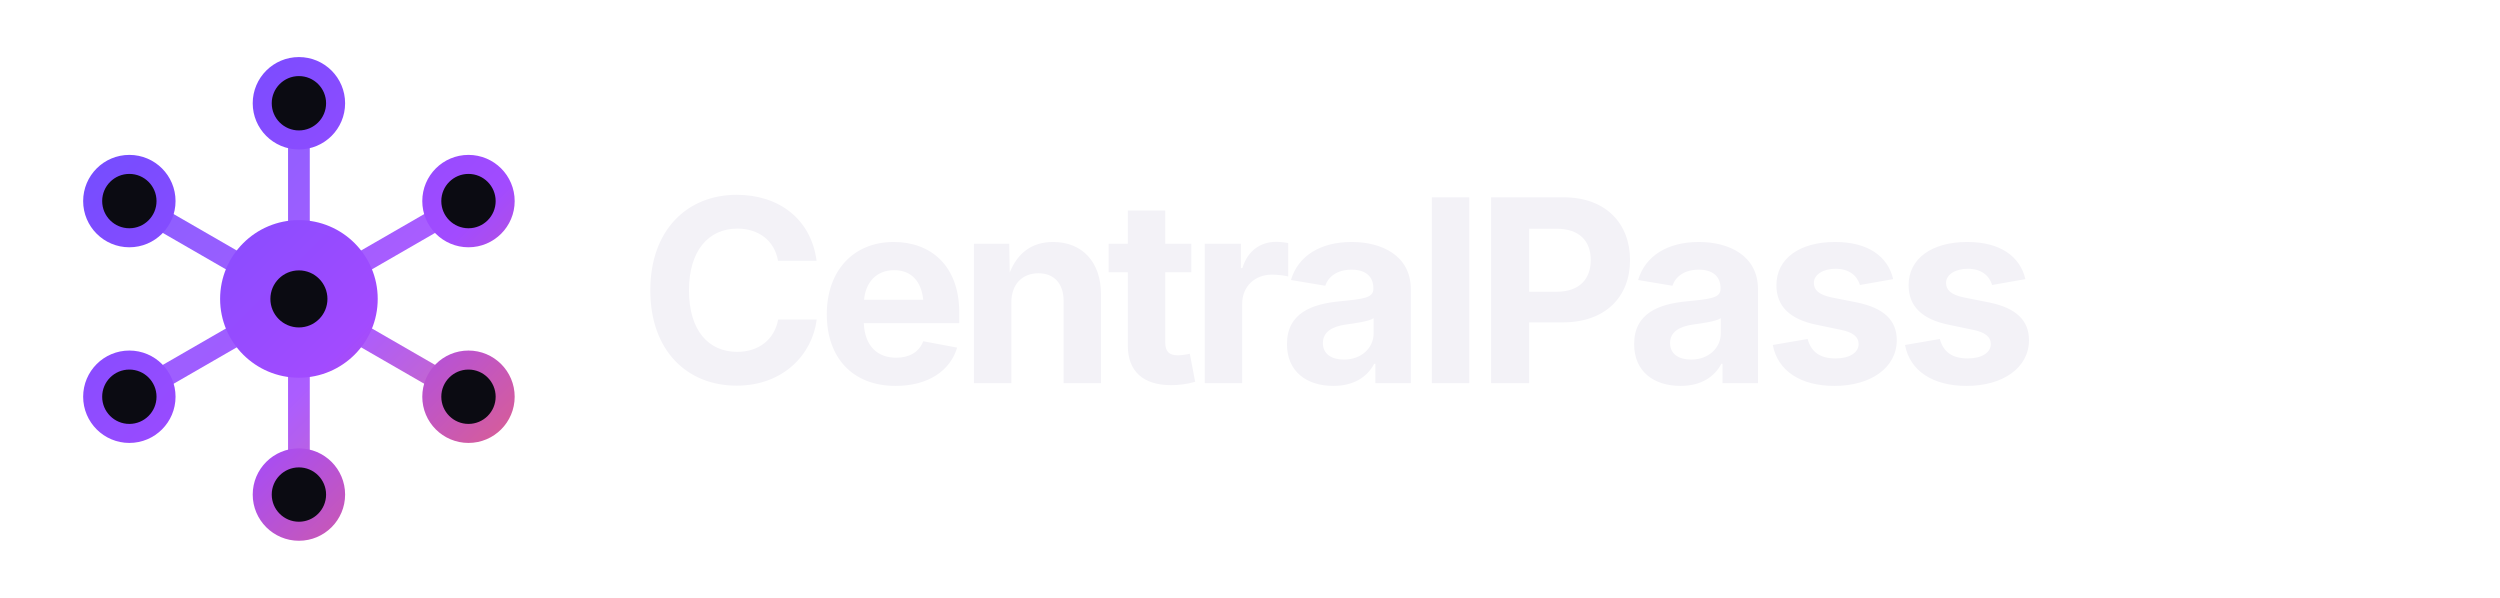
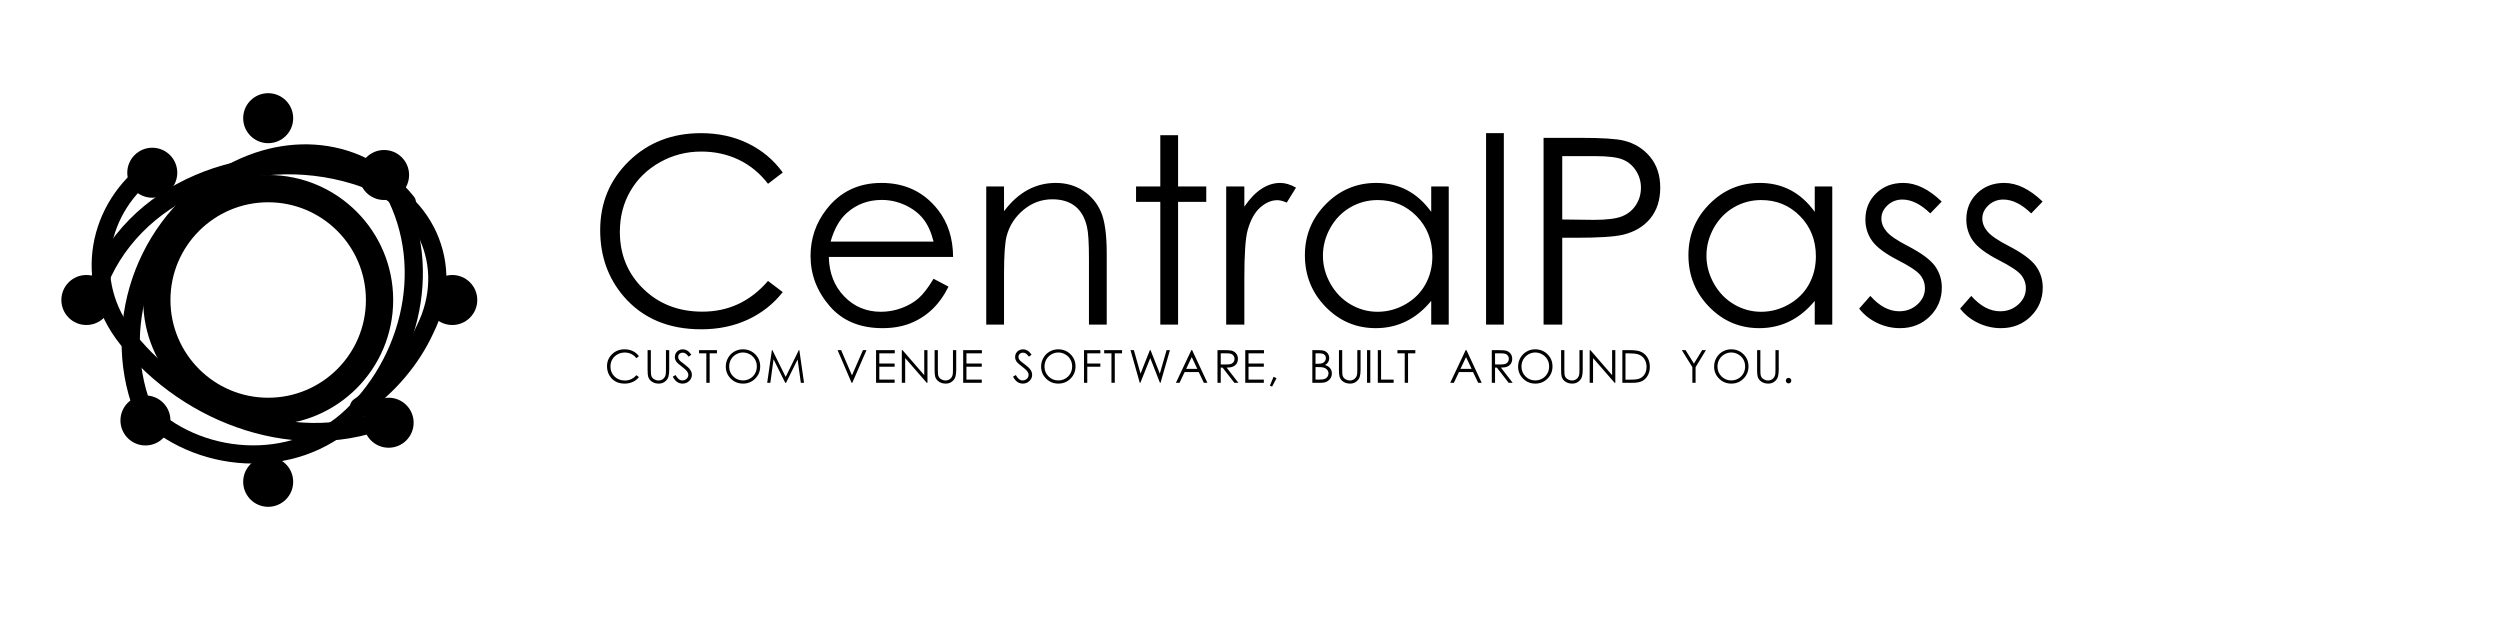
- <svg xmlns="http://www.w3.org/2000/svg" viewBox="0 0 920 220" role="img" aria-labelledby="title desc">
-   <defs>
-     <linearGradient id="g" x1="20" y1="20" x2="200" y2="200" gradientUnits="userSpaceOnUse">
-       <stop stop-color="#6C4DFF" />
-       <stop offset=".54" stop-color="#A24BFF" />
-       <stop offset="1" stop-color="#FF6B4A" />
-     </linearGradient>
-   </defs>
-   <g transform="translate(10 10)">
-     <g fill="none" stroke="url(#g)" stroke-width="8" stroke-linecap="round" opacity=".9">
-       <path d="M100 100 100 28M100 100 162.4 64M100 100 162.4 136M100 100 100 172M100 100 37.6 136M100 100 37.6 64" />
+ <svg xmlns="http://www.w3.org/2000/svg" width="4000" height="1000" viewBox="0 0 1100 275" role="img" aria-label="CentralPass Custom venue software, built around you.">
+   <g transform="translate(18 32)">
+     <g fill="none" stroke="#000" stroke-width="8" stroke-linecap="round" stroke-linejoin="round">
+       <path d="M24 96 C39 52 92 31 138 45 C169 54 183 85 169 113 C163 126 153 138 140 147" />
+       <path d="M151 45 C174 79 165 124 137 151 C111 176 68 172 45 148" />
+       <path d="M155 151 C114 169 65 151 38 117 C18 92 25 59 49 42" />
+       <path d="M48 155 C29 117 43 70 79 47 C107 29 141 32 161 57" />
+       <circle cx="100" cy="100" r="49" stroke-width="12" />
    </g>
-     <g fill="#0B0B12" stroke="url(#g)" stroke-width="7">
-       <circle cx="100" cy="28" r="13.5" />
-       <circle cx="162.4" cy="64" r="13.5" />
-       <circle cx="162.4" cy="136" r="13.5" />
-       <circle cx="100" cy="172" r="13.5" />
-       <circle cx="37.6" cy="136" r="13.5" />
-       <circle cx="37.6" cy="64" r="13.5" />
+     <g fill="#000">
+       <circle cx="100" cy="20" r="11" />
+       <circle cx="151" cy="45" r="11" />
+       <circle cx="181" cy="100" r="11" />
+       <circle cx="153" cy="154" r="11" />
+       <circle cx="100" cy="180" r="11" />
+       <circle cx="46" cy="153" r="11" />
+       <circle cx="20" cy="100" r="11" />
+       <circle cx="49" cy="44" r="11" />
    </g>
-     <circle cx="100" cy="100" r="29" fill="url(#g)" />
-     <circle cx="100" cy="100" r="10.5" fill="#0B0B12" />
  </g>
-   <text x="235" y="141" fill="#F3F2F7" font-family="Inter, Arial, sans-serif" font-size="94" font-weight="750" letter-spacing="-4">CentralPass</text>
+   <path fill="#000" d="M105.198 60.485L98.968 65.266C95.53 60.79 91.403 57.397 86.587 55.087C81.771 52.778 76.481 51.623 70.716 51.623C64.414 51.623 58.577 53.136 53.206 56.162C47.835 59.187 43.672 63.251 40.718 68.354C37.764 73.457 36.287 79.195 36.287 85.568C36.287 95.201 39.59 103.239 46.197 109.685C52.803 116.13 61.137 119.353 71.199 119.353C82.264 119.353 91.52 115.02 98.968 106.355L105.198 111.081C101.259 116.094 96.345 119.97 90.455 122.71C84.564 125.449 77.985 126.818 70.716 126.818C56.894 126.818 45.991 122.217 38.006 113.015C31.31 105.245 27.962 95.863 27.962 84.87C27.962 73.304 32.017 63.574 40.127 55.678C48.238 47.783 58.398 43.835 70.608 43.835C77.985 43.835 84.645 45.294 90.589 48.212C96.533 51.131 101.403 55.222 105.198 60.485ZM169.007 105.441L175.345 108.772C173.266 112.854 170.865 116.148 168.141 118.654C165.417 121.161 162.353 123.068 158.948 124.375C155.543 125.682 151.69 126.335 147.389 126.335C137.856 126.335 130.401 123.211 125.025 116.962C119.649 110.714 116.961 103.651 116.961 95.773C116.961 88.361 119.237 81.755 123.788 75.954C129.558 68.578 137.282 64.89 146.959 64.89C156.922 64.89 164.878 68.667 170.827 76.223C175.056 81.558 177.207 88.218 177.278 96.203L124.695 96.203C124.839 102.991 127.007 108.555 131.202 112.896C135.396 117.236 140.577 119.406 146.744 119.406C149.719 119.406 152.614 118.889 155.428 117.855C158.242 116.82 160.635 115.447 162.607 113.735C164.579 112.023 166.712 109.258 169.007 105.441ZM169.007 89.704C168.003 85.694 166.542 82.489 164.624 80.09C162.706 77.691 160.169 75.757 157.014 74.289C153.859 72.821 150.543 72.087 147.066 72.087C141.33 72.087 136.4 73.931 132.277 77.619C129.265 80.305 126.989 84.333 125.447 89.704ZM191.297 66.394L198.816 66.394L198.816 76.867C201.824 72.857 205.154 69.858 208.807 67.871C212.459 65.883 216.434 64.89 220.731 64.89C225.099 64.89 228.975 66 232.359 68.22C235.743 70.44 238.24 73.43 239.852 77.189C241.463 80.949 242.269 86.804 242.269 94.753L242.269 124.831L234.749 124.831L234.749 96.955C234.749 90.223 234.47 85.729 233.912 83.474C233.041 79.606 231.37 76.697 228.899 74.746C226.428 72.794 223.205 71.818 219.23 71.818C214.681 71.818 210.607 73.322 207.008 76.33C203.409 79.338 201.037 83.062 199.891 87.502C199.175 90.402 198.816 95.702 198.816 103.4L198.816 124.831L191.297 124.831ZM264.935 44.694L272.454 44.694L272.454 66.394L284.378 66.394L284.378 72.893L272.454 72.893L272.454 124.831L264.935 124.831L264.935 72.893L254.676 72.893L254.676 66.394L264.935 66.394ZM292.811 66.394L300.491 66.394L300.491 74.934C302.783 71.568 305.2 69.052 307.742 67.387C310.285 65.722 312.934 64.89 315.691 64.89C317.768 64.89 319.988 65.552 322.352 66.877L318.431 73.215C316.855 72.535 315.53 72.194 314.456 72.194C311.95 72.194 309.533 73.224 307.205 75.283C304.878 77.342 303.105 80.537 301.888 84.87C300.957 88.2 300.491 94.932 300.491 105.065L300.491 124.831L292.811 124.831ZM386.966 66.394L386.966 124.831L379.554 124.831L379.554 114.787C376.403 118.619 372.867 121.501 368.946 123.435C365.025 125.368 360.737 126.335 356.082 126.335C347.811 126.335 340.748 123.336 334.893 117.338C329.039 111.341 326.111 104.045 326.111 95.451C326.111 87.036 329.065 79.839 334.974 73.859C340.882 67.88 347.99 64.89 356.297 64.89C361.095 64.89 365.437 65.91 369.322 67.951C373.207 69.992 376.618 73.054 379.554 77.136L379.554 66.394ZM356.915 72.141C352.73 72.141 348.867 73.169 345.326 75.226C341.785 77.282 338.969 80.171 336.877 83.89C334.784 87.61 333.738 91.544 333.738 95.693C333.738 99.806 334.793 103.741 336.903 107.496C339.014 111.251 341.848 114.175 345.407 116.268C348.965 118.36 352.783 119.406 356.861 119.406C360.974 119.406 364.873 118.369 368.556 116.294C372.24 114.22 375.074 111.412 377.06 107.871C379.045 104.331 380.037 100.343 380.037 95.908C380.037 89.148 377.811 83.497 373.358 78.954C368.905 74.412 363.424 72.141 356.915 72.141ZM402.757 43.835L410.276 43.835L410.276 124.831L402.757 124.831ZM427.088 45.822L442.825 45.822C451.849 45.822 457.936 46.216 461.087 47.004C465.599 48.114 469.287 50.397 472.151 53.852C475.016 57.307 476.448 61.649 476.448 66.877C476.448 72.141 475.052 76.482 472.259 79.902C469.466 83.321 465.617 85.622 460.711 86.804C457.13 87.663 450.434 88.093 440.623 88.093L434.983 88.093L434.983 124.831L427.088 124.831ZM434.983 53.557L434.983 80.358L448.357 80.52C453.764 80.52 457.721 80.028 460.228 79.045C462.734 78.063 464.703 76.472 466.136 74.275C467.568 72.077 468.284 69.62 468.284 66.904C468.284 64.26 467.568 61.839 466.136 59.641C464.703 57.443 462.815 55.879 460.469 54.95C458.124 54.021 454.284 53.557 448.948 53.557ZM549.227 66.394L549.227 124.831L541.815 124.831L541.815 114.787C538.663 118.619 535.127 121.501 531.207 123.435C527.286 125.368 522.998 126.335 518.343 126.335C510.071 126.335 503.008 123.336 497.154 117.338C491.299 111.341 488.372 104.045 488.372 95.451C488.372 87.036 491.326 79.839 497.234 73.859C503.143 67.88 510.25 64.89 518.558 64.89C523.356 64.89 527.697 65.91 531.583 67.951C535.468 69.992 538.878 73.054 541.815 77.136L541.815 66.394ZM519.175 72.141C514.991 72.141 511.128 73.169 507.587 75.226C504.046 77.282 501.23 80.171 499.137 83.89C497.045 87.61 495.999 91.544 495.999 95.693C495.999 99.806 497.054 103.741 499.164 107.496C501.274 111.251 504.109 114.175 507.667 116.268C511.226 118.36 515.044 119.406 519.122 119.406C523.235 119.406 527.133 118.369 530.817 116.294C534.501 114.22 537.335 111.412 539.32 107.871C541.305 104.331 542.298 100.343 542.298 95.908C542.298 89.148 540.071 83.497 535.618 78.954C531.165 74.412 525.684 72.141 519.175 72.141ZM595.525 72.785L590.691 77.78C586.67 73.877 582.739 71.926 578.899 71.926C576.457 71.926 574.366 72.731 572.624 74.343C570.883 75.954 570.013 77.834 570.013 79.982C570.013 81.88 570.73 83.688 572.165 85.407C573.601 87.162 576.615 89.221 581.208 91.584C586.806 94.484 590.609 97.277 592.619 99.963C594.592 102.684 595.579 105.746 595.579 109.148C595.579 113.946 593.894 118.01 590.522 121.34C587.151 124.67 582.937 126.335 577.881 126.335C574.51 126.335 571.291 125.601 568.225 124.133C565.159 122.665 562.622 120.642 560.613 118.064L565.34 112.692C569.18 117.025 573.254 119.191 577.561 119.191C580.575 119.191 583.141 118.225 585.259 116.291C587.377 114.357 588.436 112.084 588.436 109.47C588.436 107.321 587.736 105.406 586.337 103.723C584.937 102.076 581.779 99.999 576.863 97.492C571.588 94.771 567.999 92.085 566.098 89.436C564.196 86.786 563.245 83.76 563.245 80.358C563.245 75.918 564.76 72.23 567.791 69.294C570.822 66.358 574.651 64.89 579.278 64.89C584.658 64.89 590.074 67.521 595.525 72.785ZM638.226 72.785L633.392 77.78C629.371 73.877 625.44 71.926 621.599 71.926C619.157 71.926 617.066 72.731 615.325 74.343C613.583 75.954 612.713 77.834 612.713 79.982C612.713 81.88 613.43 83.688 614.866 85.407C616.301 87.162 619.315 89.221 623.908 91.584C629.506 94.484 633.31 97.277 635.319 99.963C637.293 102.684 638.279 105.746 638.279 109.148C638.279 113.946 636.594 118.01 633.223 121.34C629.851 124.67 625.638 126.335 620.582 126.335C617.21 126.335 613.991 125.601 610.925 124.133C607.859 122.665 605.322 120.642 603.314 118.064L608.04 112.692C611.88 117.025 615.954 119.191 620.261 119.191C623.276 119.191 625.842 118.225 627.959 116.291C630.077 114.357 631.136 112.084 631.136 109.47C631.136 107.321 630.436 105.406 629.037 103.723C627.637 102.076 624.479 99.999 619.564 97.492C614.288 94.771 610.7 92.085 608.798 89.436C606.896 86.786 605.945 83.76 605.945 80.358C605.945 75.918 607.461 72.23 610.491 69.294C613.522 66.358 617.351 64.89 621.978 64.89C627.358 64.89 632.774 67.521 638.226 72.785Z" transform="translate(235 13) scale(1.04)" />
+   <path fill="#000" d="M281.127 156.725L279.994 157.594C279.369 156.78 278.619 156.163 277.743 155.743C276.868 155.323 275.906 155.113 274.857 155.113C273.712 155.113 272.65 155.388 271.674 155.939C270.697 156.489 269.94 157.228 269.403 158.155C268.866 159.083 268.598 160.126 268.598 161.285C268.598 163.037 269.198 164.498 270.399 165.67C271.601 166.842 273.116 167.428 274.945 167.428C276.957 167.428 278.64 166.64 279.994 165.065L281.127 165.924C280.411 166.835 279.517 167.54 278.446 168.038C277.375 168.536 276.179 168.785 274.857 168.785C272.344 168.785 270.362 167.949 268.91 166.275C267.693 164.863 267.084 163.157 267.084 161.158C267.084 159.055 267.821 157.286 269.296 155.851C270.771 154.415 272.618 153.697 274.838 153.697C276.179 153.697 277.39 153.963 278.471 154.493C279.551 155.024 280.437 155.768 281.127 156.725ZM284.94 154.059L286.375 154.059L286.375 162.731C286.375 163.759 286.395 164.4 286.434 164.654C286.506 165.221 286.672 165.694 286.932 166.075C287.193 166.456 287.593 166.775 288.133 167.032C288.674 167.289 289.217 167.418 289.764 167.418C290.239 167.418 290.695 167.317 291.131 167.115C291.568 166.913 291.932 166.634 292.225 166.275C292.518 165.917 292.733 165.484 292.87 164.977C292.967 164.612 293.016 163.863 293.016 162.731L293.016 154.059L294.452 154.059L294.452 162.731C294.452 164.013 294.326 165.05 294.076 165.841C293.825 166.632 293.324 167.32 292.572 167.906C291.82 168.492 290.91 168.785 289.842 168.785C288.683 168.785 287.691 168.509 286.864 167.955C286.037 167.402 285.484 166.669 285.204 165.758C285.028 165.198 284.94 164.189 284.94 162.731ZM296.018 165.748L297.239 165.016C298.099 166.598 299.091 167.389 300.218 167.389C300.699 167.389 301.152 167.276 301.575 167.052C301.998 166.827 302.321 166.526 302.542 166.148C302.763 165.771 302.874 165.37 302.874 164.947C302.874 164.466 302.711 163.994 302.386 163.531C301.936 162.893 301.116 162.125 299.925 161.227C298.727 160.322 297.981 159.667 297.688 159.264C297.181 158.587 296.927 157.854 296.927 157.066C296.927 156.441 297.076 155.872 297.376 155.357C297.675 154.843 298.097 154.438 298.641 154.142C299.184 153.845 299.775 153.697 300.413 153.697C301.09 153.697 301.723 153.865 302.312 154.2C302.902 154.536 303.525 155.152 304.183 156.051L303.011 156.94C302.47 156.223 302.01 155.751 301.629 155.523C301.248 155.296 300.833 155.182 300.384 155.182C299.804 155.182 299.331 155.357 298.963 155.709C298.595 156.061 298.411 156.494 298.411 157.008C298.411 157.32 298.476 157.623 298.606 157.916C298.737 158.209 298.974 158.528 299.319 158.873C299.508 159.055 300.127 159.534 301.175 160.309C302.418 161.227 303.271 162.044 303.733 162.76C304.196 163.476 304.427 164.195 304.427 164.918C304.427 165.96 304.031 166.865 303.24 167.633C302.449 168.401 301.487 168.785 300.354 168.785C299.482 168.785 298.691 168.552 297.981 168.087C297.272 167.621 296.617 166.842 296.018 165.748ZM307.585 155.465L307.585 154.059L315.456 154.059L315.456 155.465L312.253 155.465L312.253 168.424L310.788 168.424L310.788 155.465ZM326.823 153.697C328.999 153.697 330.82 154.423 332.285 155.875C333.751 157.327 334.484 159.114 334.484 161.236C334.484 163.339 333.753 165.123 332.29 166.588C330.828 168.053 329.044 168.785 326.94 168.785C324.81 168.785 323.012 168.056 321.546 166.598C320.08 165.139 319.347 163.375 319.347 161.305C319.347 159.925 319.681 158.645 320.349 157.467C321.017 156.288 321.927 155.366 323.08 154.698C324.233 154.031 325.481 153.697 326.823 153.697ZM326.886 155.094C325.824 155.094 324.816 155.371 323.864 155.925C322.912 156.478 322.169 157.224 321.634 158.163C321.099 159.101 320.832 160.147 320.832 161.3C320.832 163.007 321.423 164.449 322.607 165.625C323.791 166.801 325.217 167.389 326.886 167.389C328.001 167.389 329.033 167.118 329.982 166.578C330.931 166.037 331.671 165.297 332.203 164.359C332.734 163.421 333 162.378 333 161.231C333 160.091 332.734 159.06 332.203 158.138C331.671 157.216 330.923 156.478 329.958 155.925C328.993 155.371 327.969 155.094 326.886 155.094ZM337.565 168.424L339.621 154.059L339.855 154.059L345.694 165.846L351.478 154.059L351.708 154.059L353.776 168.424L352.368 168.424L350.948 158.15L345.869 168.424L345.502 168.424L340.362 158.072L338.951 168.424ZM368.536 154.059L370.099 154.059L374.859 165.157L379.698 154.059L381.261 154.059L375.011 168.424L374.698 168.424ZM385.464 154.059L393.697 154.059L393.697 155.465L386.9 155.465L386.9 159.967L393.638 159.967L393.638 161.373L386.9 161.373L386.9 167.018L393.638 167.018L393.638 168.424L385.464 168.424ZM396.797 168.424L396.797 154.059L397.109 154.059L406.67 165.07L406.67 154.059L408.086 154.059L408.086 168.424L407.763 168.424L398.281 157.546L398.281 168.424ZM411.225 154.059L412.66 154.059L412.66 162.731C412.66 163.759 412.68 164.4 412.719 164.654C412.791 165.221 412.957 165.694 413.217 166.075C413.477 166.456 413.878 166.775 414.418 167.032C414.958 167.289 415.502 167.418 416.049 167.418C416.524 167.418 416.98 167.317 417.416 167.115C417.852 166.913 418.217 166.634 418.51 166.275C418.803 165.917 419.018 165.484 419.154 164.977C419.252 164.612 419.301 163.863 419.301 162.731L419.301 154.059L420.737 154.059L420.737 162.731C420.737 164.013 420.611 165.05 420.361 165.841C420.11 166.632 419.609 167.32 418.857 167.906C418.105 168.492 417.195 168.785 416.127 168.785C414.968 168.785 413.975 168.509 413.149 167.955C412.322 167.402 411.768 166.669 411.488 165.758C411.313 165.198 411.225 164.189 411.225 162.731ZM423.797 154.059L432.03 154.059L432.03 155.465L425.233 155.465L425.233 159.967L431.971 159.967L431.971 161.373L425.233 161.373L425.233 167.018L431.971 167.018L431.971 168.424L423.797 168.424ZM445.736 165.748L446.956 165.016C447.816 166.598 448.809 167.389 449.935 167.389C450.417 167.389 450.869 167.276 451.292 167.052C451.716 166.827 452.038 166.526 452.259 166.148C452.481 165.771 452.591 165.37 452.591 164.947C452.591 164.466 452.428 163.994 452.103 163.531C451.654 162.893 450.833 162.125 449.642 161.227C448.444 160.322 447.699 159.667 447.406 159.264C446.898 158.587 446.644 157.854 446.644 157.066C446.644 156.441 446.794 155.872 447.093 155.357C447.393 154.843 447.814 154.438 448.358 154.142C448.901 153.845 449.492 153.697 450.13 153.697C450.807 153.697 451.44 153.865 452.03 154.2C452.619 154.536 453.242 155.152 453.9 156.051L452.728 156.94C452.188 156.223 451.727 155.751 451.346 155.523C450.965 155.296 450.55 155.182 450.101 155.182C449.522 155.182 449.048 155.357 448.68 155.709C448.312 156.061 448.128 156.494 448.128 157.008C448.128 157.32 448.193 157.623 448.324 157.916C448.454 158.209 448.691 158.528 449.037 158.873C449.225 159.055 449.844 159.534 450.892 160.309C452.135 161.227 452.988 162.044 453.451 162.76C453.913 163.476 454.144 164.195 454.144 164.918C454.144 165.96 453.748 166.865 452.957 167.633C452.166 168.401 451.204 168.785 450.072 168.785C449.199 168.785 448.408 168.552 447.699 168.087C446.989 167.621 446.335 166.842 445.736 165.748ZM465.569 153.697C467.745 153.697 469.566 154.423 471.032 155.875C472.497 157.327 473.23 159.114 473.23 161.236C473.23 163.339 472.499 165.123 471.036 166.588C469.574 168.053 467.791 168.785 465.686 168.785C463.556 168.785 461.758 168.056 460.292 166.598C458.826 165.139 458.094 163.375 458.094 161.305C458.094 159.925 458.427 158.645 459.095 157.467C459.763 156.288 460.673 155.366 461.826 154.698C462.979 154.031 464.227 153.697 465.569 153.697ZM465.633 155.094C464.57 155.094 463.562 155.371 462.61 155.925C461.658 156.478 460.915 157.224 460.38 158.163C459.845 159.101 459.578 160.147 459.578 161.3C459.578 163.007 460.17 164.449 461.353 165.625C462.537 166.801 463.963 167.389 465.633 167.389C466.748 167.389 467.78 167.118 468.728 166.578C469.677 166.037 470.417 165.297 470.949 164.359C471.48 163.421 471.746 162.378 471.746 161.231C471.746 160.091 471.48 159.06 470.949 158.138C470.417 157.216 469.669 156.478 468.704 155.925C467.739 155.371 466.715 155.094 465.633 155.094ZM476.965 154.059L484.162 154.059L484.162 155.465L478.401 155.465L478.401 159.967L484.162 159.967L484.162 161.373L478.401 161.373L478.401 168.424L476.965 168.424ZM485.837 155.465L485.837 154.059L493.708 154.059L493.708 155.465L490.505 155.465L490.505 168.424L489.04 168.424L489.04 155.465ZM497.423 154.059L498.898 154.059L501.832 164.41L505.95 154.059L506.248 154.059L510.318 164.41L513.302 154.059L514.767 154.059L510.639 168.424L510.373 168.424L506.109 157.555L501.764 168.424L501.496 168.424ZM524.546 154.059L531.246 168.424L529.695 168.424L527.436 163.697L521.247 163.697L519.009 168.424L517.408 168.424L524.195 154.059ZM524.365 157.111L521.903 162.311L526.815 162.311ZM535.693 154.059L538.554 154.059C540.15 154.059 541.23 154.124 541.797 154.254C542.65 154.45 543.343 154.869 543.877 155.511C544.411 156.153 544.678 156.943 544.678 157.882C544.678 158.664 544.494 159.352 544.126 159.945C543.758 160.538 543.232 160.986 542.549 161.289C541.865 161.593 540.921 161.747 539.717 161.754L544.883 168.424L543.107 168.424L537.94 161.754L537.129 161.754L537.129 168.424L535.693 168.424ZM537.129 155.465L537.129 160.348L539.603 160.367C540.562 160.367 541.271 160.276 541.731 160.094C542.191 159.912 542.549 159.62 542.807 159.22C543.064 158.82 543.193 158.372 543.193 157.877C543.193 157.395 543.063 156.957 542.802 156.564C542.541 156.17 542.199 155.888 541.775 155.719C541.351 155.55 540.647 155.465 539.662 155.465ZM547.914 154.059L556.147 154.059L556.147 155.465L549.35 155.465L549.35 159.967L556.088 159.967L556.088 161.373L549.35 161.373L549.35 167.018L556.088 167.018L556.088 168.424L547.914 168.424ZM560.37 165.787L561.688 166.412L559.706 170.104L558.739 169.693ZM577.425 154.059L580.257 154.059C581.396 154.059 582.272 154.194 582.884 154.464C583.496 154.734 583.979 155.149 584.334 155.709C584.689 156.269 584.866 156.891 584.867 157.574C584.866 158.212 584.711 158.793 584.4 159.317C584.089 159.842 583.632 160.266 583.03 160.592C583.776 160.846 584.351 161.144 584.753 161.485C585.156 161.827 585.469 162.241 585.693 162.726C585.917 163.211 586.029 163.736 586.029 164.303C586.029 165.455 585.607 166.43 584.764 167.228C583.921 168.025 582.79 168.424 581.37 168.424L577.425 168.424ZM578.831 155.465L578.831 160.065L579.653 160.065C580.652 160.065 581.386 159.972 581.855 159.786C582.325 159.601 582.697 159.308 582.971 158.907C583.245 158.507 583.382 158.063 583.382 157.574C583.382 156.917 583.152 156.401 582.692 156.026C582.232 155.652 581.5 155.465 580.495 155.465ZM578.831 161.51L578.831 167.018L580.612 167.018C581.662 167.018 582.431 166.915 582.92 166.71C583.409 166.505 583.802 166.184 584.099 165.748C584.396 165.312 584.544 164.84 584.544 164.332C584.544 163.694 584.336 163.137 583.919 162.662C583.501 162.187 582.928 161.861 582.198 161.686C581.709 161.568 580.857 161.51 579.644 161.51ZM589.138 154.059L590.574 154.059L590.574 162.731C590.574 163.759 590.593 164.4 590.632 164.654C590.704 165.221 590.87 165.694 591.131 166.075C591.391 166.456 591.791 166.775 592.332 167.032C592.872 167.289 593.416 167.418 593.963 167.418C594.438 167.418 594.894 167.317 595.33 167.115C595.766 166.913 596.13 166.634 596.424 166.275C596.716 165.917 596.931 165.484 597.068 164.977C597.166 164.612 597.214 163.863 597.215 162.731L597.215 154.059L598.65 154.059L598.65 162.731C598.65 164.013 598.525 165.05 598.274 165.841C598.023 166.632 597.522 167.32 596.77 167.906C596.018 168.492 595.108 168.785 594.041 168.785C592.882 168.785 591.889 168.509 591.062 167.955C590.235 167.402 589.682 166.669 589.402 165.758C589.226 165.198 589.138 164.189 589.138 162.731ZM601.496 154.059L602.932 154.059L602.932 168.424L601.496 168.424ZM606.237 154.059L607.672 154.059L607.672 167.037L613.2 167.037L613.2 168.424L606.237 168.424ZM614.874 155.465L614.874 154.059L622.745 154.059L622.745 155.465L619.542 155.465L619.542 168.424L618.077 168.424L618.077 155.465ZM645.24 154.059L651.939 168.424L650.389 168.424L648.13 163.697L641.941 163.697L639.703 168.424L638.101 168.424L644.888 154.059ZM645.059 157.111L642.597 162.311L647.508 162.311ZM656.387 154.059L659.248 154.059C660.843 154.059 661.924 154.124 662.49 154.254C663.343 154.45 664.036 154.869 664.57 155.511C665.104 156.153 665.371 156.943 665.371 157.882C665.371 158.664 665.187 159.352 664.819 159.945C664.451 160.538 663.926 160.986 663.242 161.289C662.559 161.593 661.614 161.747 660.41 161.754L665.576 168.424L663.8 168.424L658.634 161.754L657.822 161.754L657.822 168.424L656.387 168.424ZM657.822 155.465L657.822 160.348L660.297 160.367C661.255 160.367 661.965 160.276 662.424 160.094C662.884 159.912 663.243 159.62 663.5 159.22C663.758 158.82 663.887 158.372 663.887 157.877C663.887 157.395 663.756 156.957 663.495 156.564C663.235 156.17 662.892 155.888 662.468 155.719C662.044 155.55 661.34 155.465 660.356 155.465ZM675.439 153.697C677.615 153.697 679.435 154.423 680.901 155.875C682.367 157.327 683.1 159.114 683.1 161.236C683.1 163.339 682.369 165.123 680.906 166.588C679.443 168.053 677.66 168.785 675.556 168.785C673.426 168.785 671.628 168.056 670.162 166.598C668.696 165.139 667.963 163.375 667.963 161.305C667.963 159.925 668.297 158.645 668.965 157.467C669.632 156.288 670.543 155.366 671.696 154.698C672.849 154.031 674.097 153.697 675.439 153.697ZM675.502 155.094C674.439 155.094 673.432 155.371 672.48 155.925C671.528 156.478 670.784 157.224 670.25 158.163C669.715 159.101 669.448 160.147 669.448 161.3C669.448 163.007 670.039 164.449 671.223 165.625C672.406 166.801 673.833 167.389 675.502 167.389C676.617 167.389 677.649 167.118 678.598 166.578C679.547 166.037 680.287 165.297 680.818 164.359C681.35 163.421 681.616 162.378 681.616 161.231C681.616 160.091 681.35 159.06 680.818 158.138C680.287 157.216 679.539 156.478 678.574 155.925C677.608 155.371 676.585 155.094 675.502 155.094ZM686.884 154.059L688.319 154.059L688.319 162.731C688.319 163.759 688.339 164.4 688.378 164.654C688.449 165.221 688.615 165.694 688.876 166.075C689.136 166.456 689.536 166.775 690.077 167.032C690.617 167.289 691.161 167.418 691.708 167.418C692.183 167.418 692.639 167.317 693.075 167.115C693.511 166.913 693.876 166.634 694.169 166.275C694.462 165.917 694.676 165.484 694.813 164.977C694.911 164.612 694.96 163.863 694.96 162.731L694.96 154.059L696.395 154.059L696.395 162.731C696.395 164.013 696.27 165.05 696.019 165.841C695.769 166.632 695.267 167.32 694.515 167.906C693.763 168.492 692.854 168.785 691.786 168.785C690.627 168.785 689.634 168.509 688.807 167.955C687.981 167.402 687.427 166.669 687.147 165.758C686.971 165.198 686.884 164.189 686.884 162.731ZM699.456 168.424L699.456 154.059L699.769 154.059L709.329 165.07L709.329 154.059L710.745 154.059L710.745 168.424L710.423 168.424L700.941 157.546L700.941 168.424ZM713.835 168.424L713.835 154.059L716.814 154.059C718.962 154.059 720.522 154.231 721.492 154.576C722.885 155.065 723.974 155.911 724.758 157.115C725.543 158.32 725.935 159.755 725.935 161.422C725.935 162.861 725.624 164.127 725.002 165.221C724.381 166.315 723.573 167.122 722.581 167.643C721.588 168.163 720.196 168.424 718.406 168.424ZM715.212 167.066L716.873 167.066C718.858 167.066 720.235 166.943 721.003 166.696C722.084 166.344 722.934 165.712 723.552 164.798C724.171 163.884 724.48 162.767 724.48 161.446C724.48 160.061 724.145 158.877 723.474 157.894C722.804 156.912 721.869 156.239 720.671 155.875C719.773 155.602 718.292 155.465 716.228 155.465L715.212 155.465ZM740.002 154.059L741.654 154.059L745.33 159.983L748.947 154.059L750.608 154.059L746.057 161.559L746.057 168.424L744.641 168.424L744.641 161.559ZM761.681 153.697C763.857 153.697 765.678 154.423 767.144 155.875C768.609 157.327 769.342 159.114 769.342 161.236C769.342 163.339 768.611 165.123 767.149 166.588C765.686 168.053 763.903 168.785 761.798 168.785C759.668 168.785 757.87 168.056 756.404 166.598C754.939 165.139 754.206 163.375 754.206 161.305C754.206 159.925 754.54 158.645 755.207 157.467C755.875 156.288 756.785 155.366 757.938 154.698C759.092 154.031 760.339 153.697 761.681 153.697ZM761.745 155.094C760.682 155.094 759.674 155.371 758.722 155.925C757.77 156.478 757.027 157.224 756.492 158.163C755.957 159.101 755.69 160.147 755.69 161.3C755.69 163.007 756.282 164.449 757.465 165.625C758.649 166.801 760.075 167.389 761.745 167.389C762.86 167.389 763.892 167.118 764.84 166.578C765.789 166.037 766.529 165.297 767.061 164.359C767.592 163.421 767.858 162.378 767.858 161.231C767.858 160.091 767.592 159.06 767.061 158.138C766.529 157.216 765.781 156.478 764.816 155.925C763.851 155.371 762.827 155.094 761.745 155.094ZM773.126 154.059L774.562 154.059L774.562 162.731C774.562 163.759 774.581 164.4 774.62 164.654C774.692 165.221 774.858 165.694 775.118 166.075C775.379 166.456 775.779 166.775 776.319 167.032C776.86 167.289 777.403 167.418 777.95 167.418C778.425 167.418 778.881 167.317 779.317 167.115C779.754 166.913 780.118 166.634 780.411 166.275C780.704 165.917 780.919 165.484 781.056 164.977C781.153 164.612 781.202 163.863 781.202 162.731L781.202 154.059L782.638 154.059L782.638 162.731C782.638 164.013 782.512 165.05 782.262 165.841C782.011 166.632 781.51 167.32 780.758 167.906C780.006 168.492 779.096 168.785 778.028 168.785C776.869 168.785 775.877 168.509 775.05 167.955C774.223 167.402 773.67 166.669 773.39 165.758C773.214 165.198 773.126 164.189 773.126 162.731ZM786.968 166.275C787.3 166.275 787.583 166.393 787.818 166.627C788.052 166.861 788.169 167.148 788.169 167.486C788.169 167.818 788.052 168.103 787.818 168.341C787.583 168.578 787.3 168.697 786.968 168.697C786.636 168.697 786.353 168.578 786.119 168.341C785.884 168.103 785.767 167.818 785.767 167.486C785.767 167.148 785.884 166.861 786.119 166.627C786.353 166.393 786.636 166.275 786.968 166.275Z" />
</svg>
